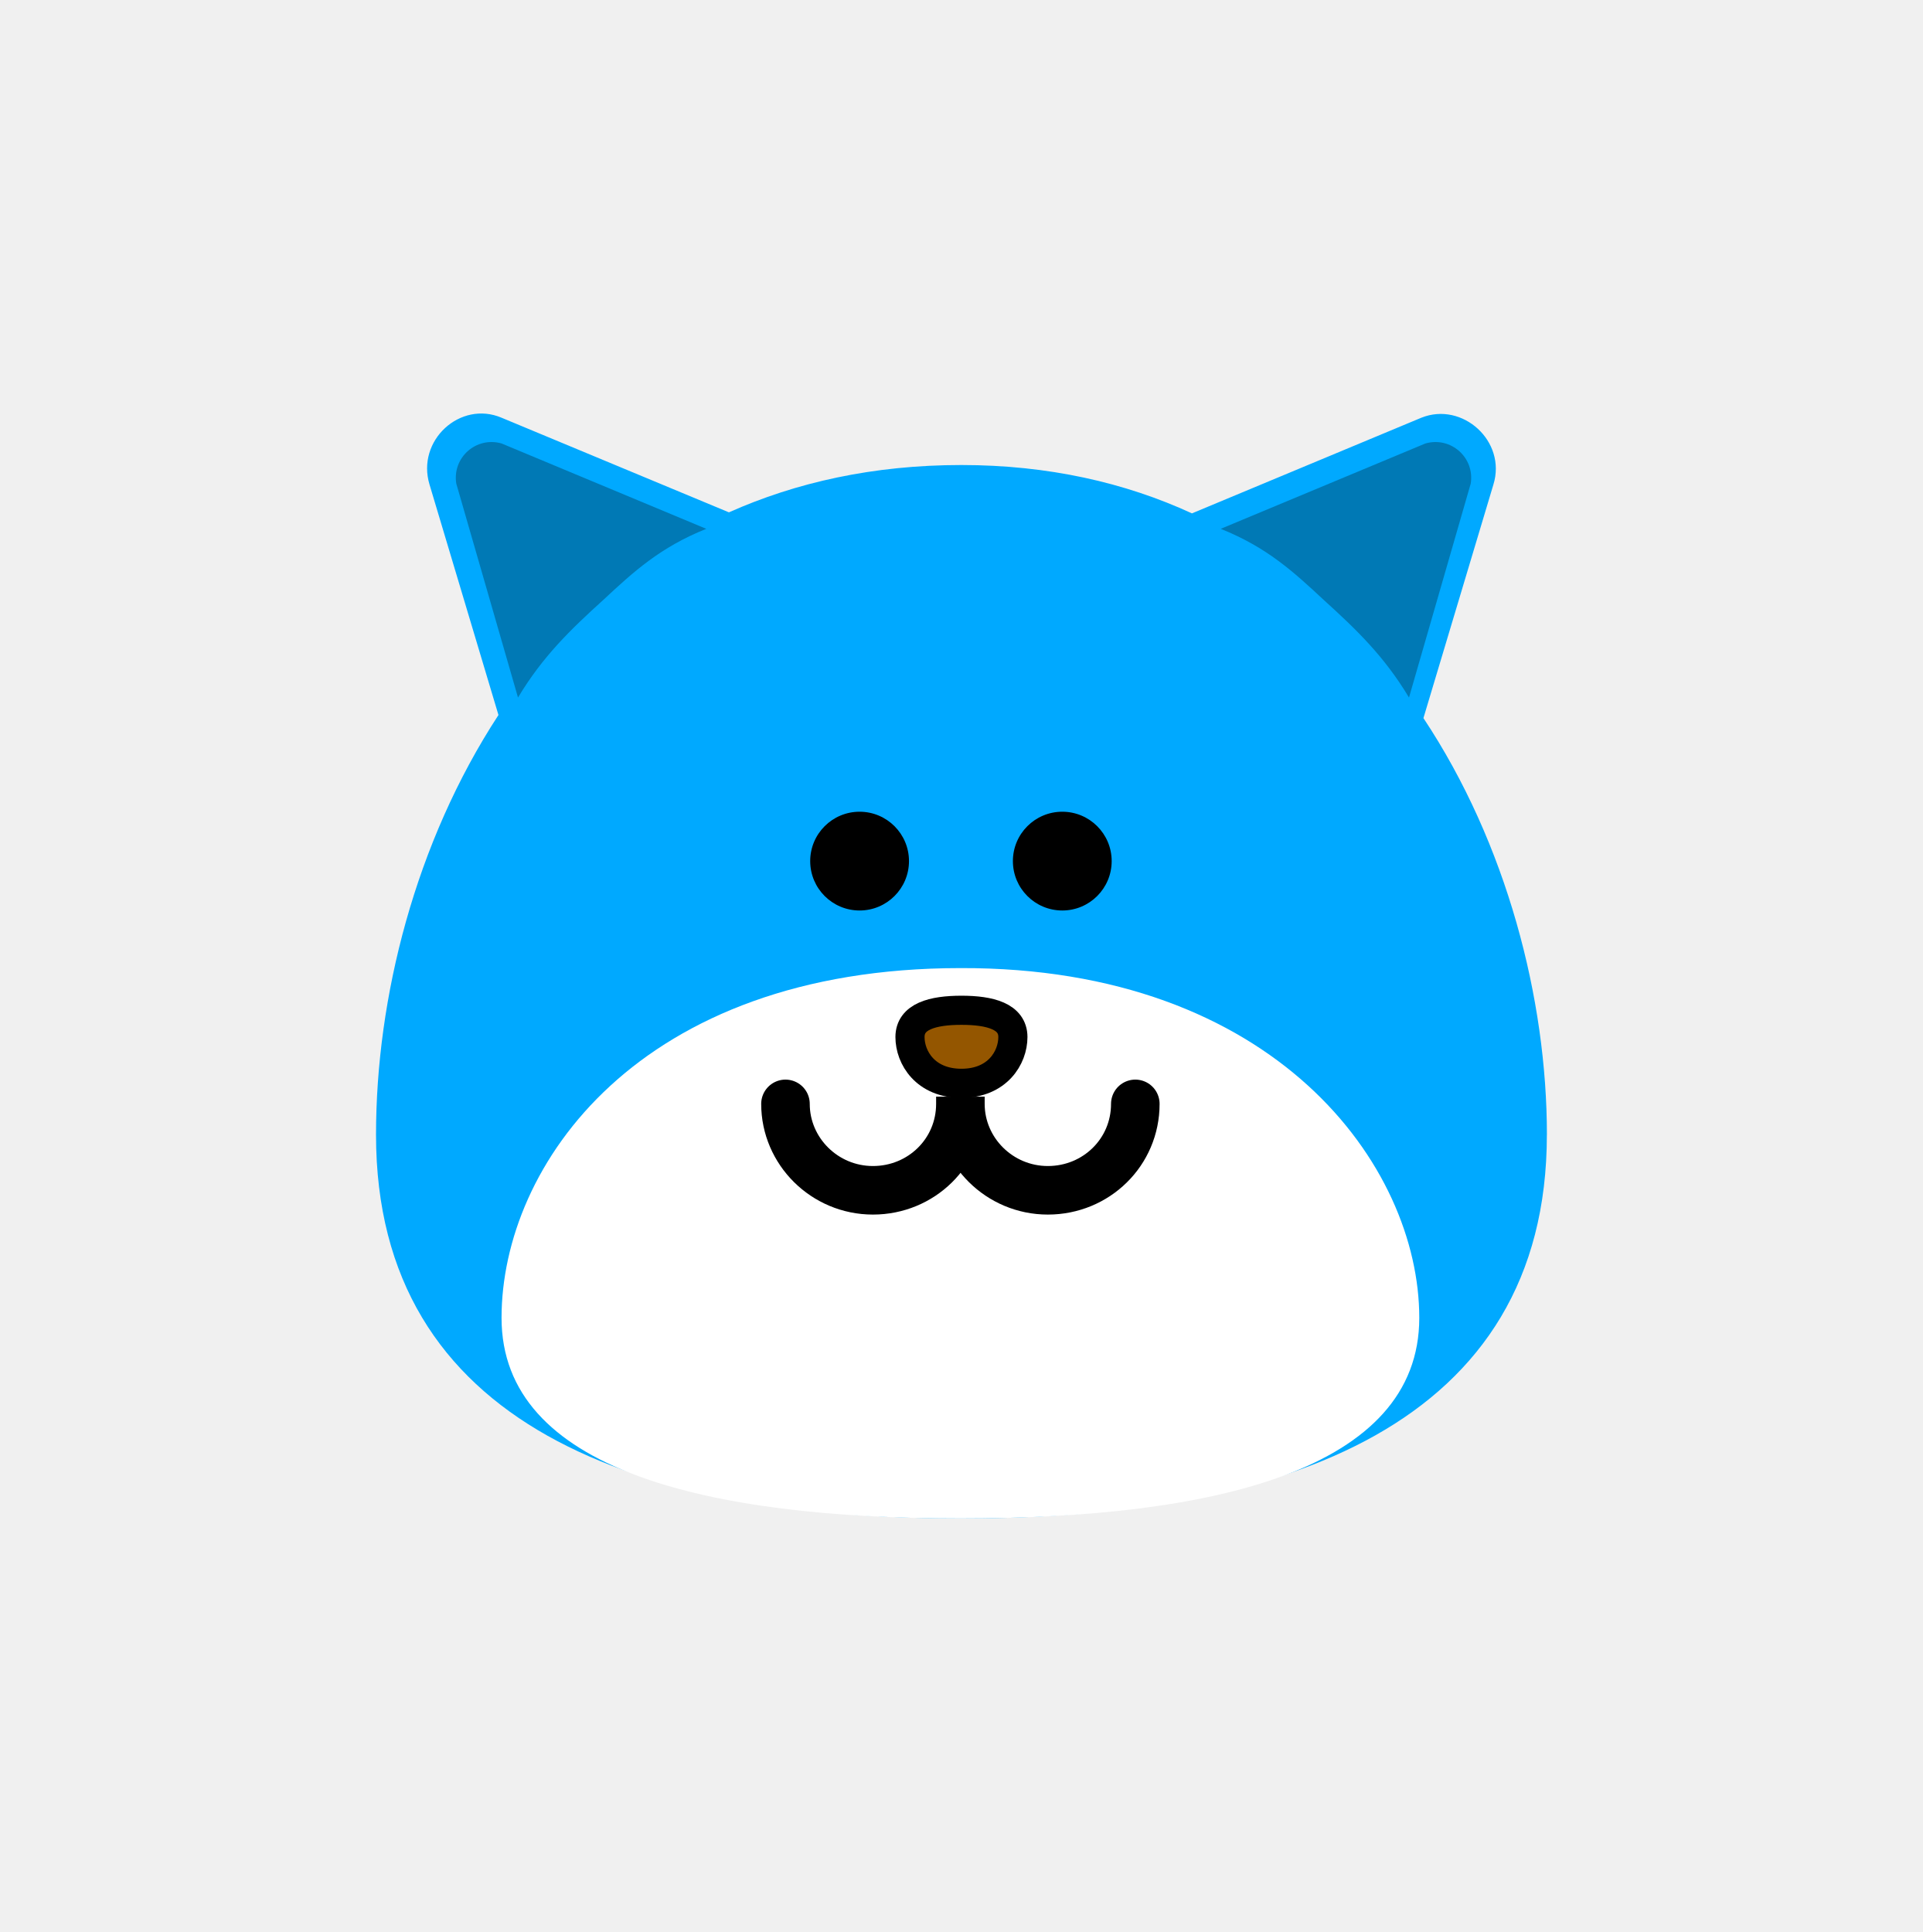
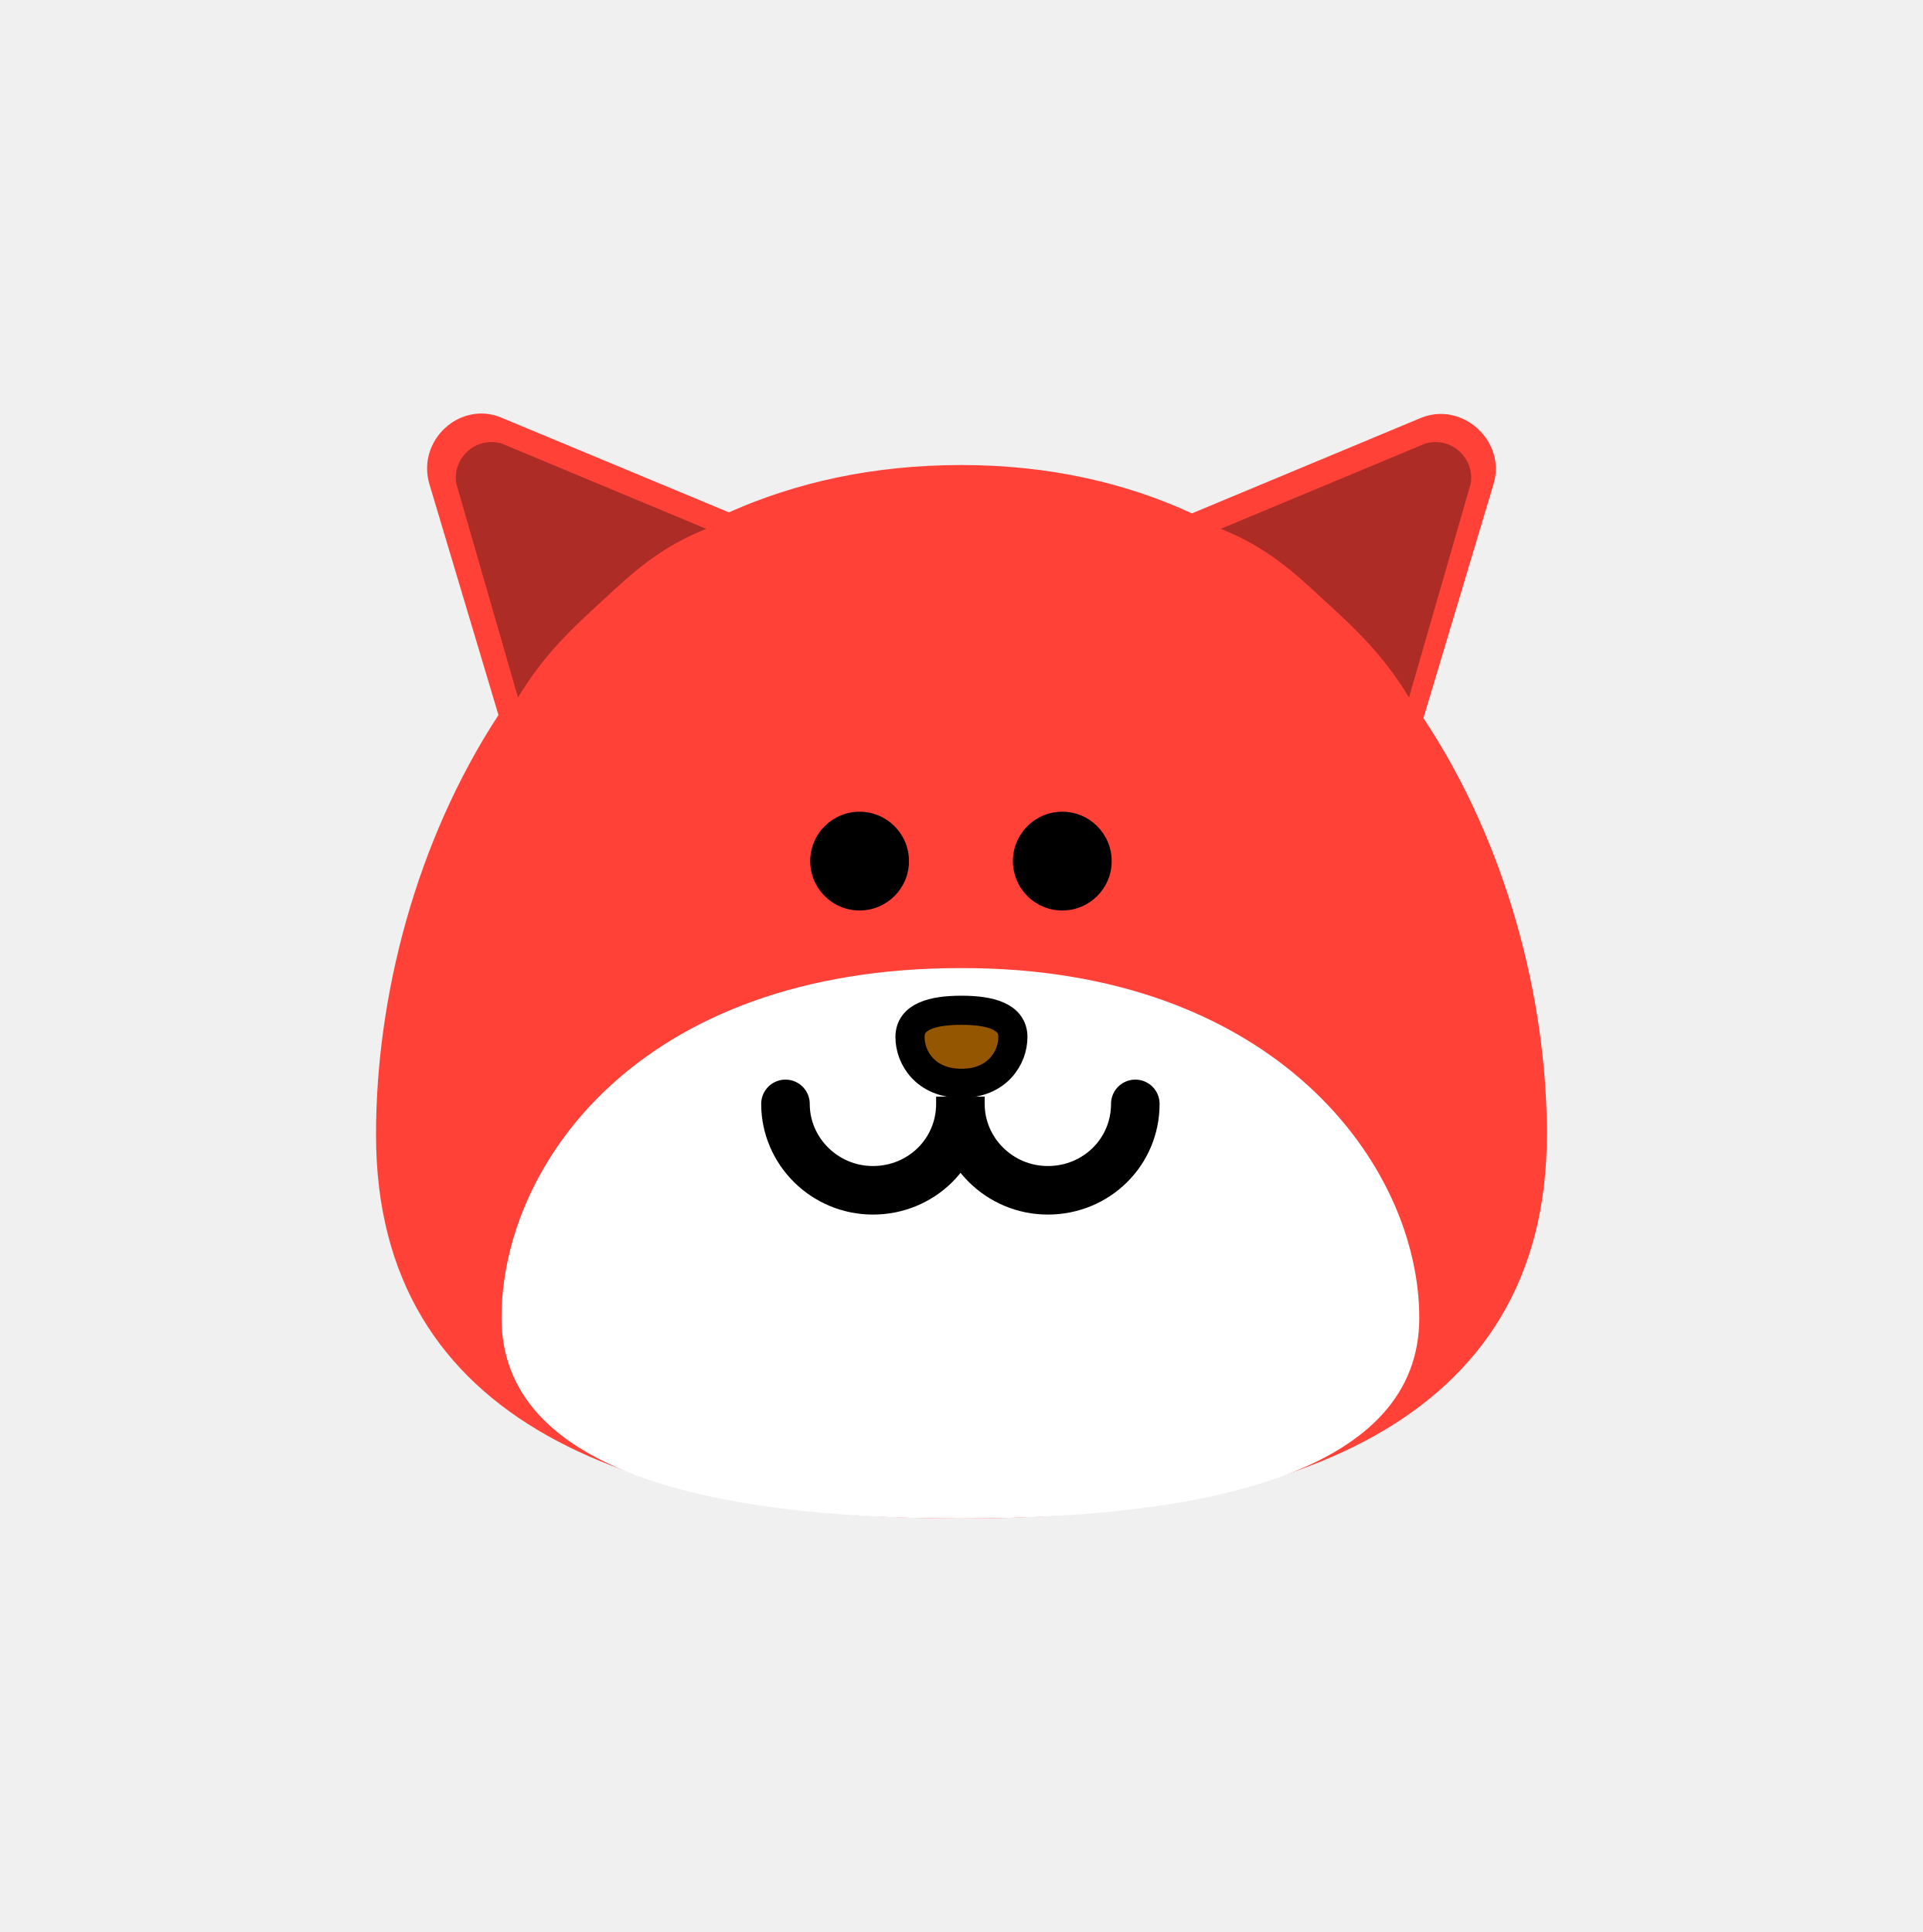
<svg xmlns="http://www.w3.org/2000/svg" version="1.1" width="99.002" height="99.485" viewBox="0,0,99.002,99.485">
  <g transform="translate(-190.4992,-130.2576)">
    <g data-paper-data="{&quot;isPaintingLayer&quot;:true}" fill-rule="nonzero" stroke-linejoin="miter" stroke-miterlimit="10" stroke-dasharray="" stroke-dashoffset="0" style="mix-blend-mode: normal">
-       <path d="M270.141,188.689c0,14.938 -13.508,19.759 -30.141,19.759c-16.633,0 -30.141,-4.767 -30.141,-19.759c0,-7.045 2.013,-15.044 6.304,-21.613l-3.549,-11.866c-0.689,-2.278 1.589,-4.344 3.708,-3.443l11.707,4.873c3.443,-1.536 7.416,-2.437 11.972,-2.437c4.45,0 8.423,0.901 11.866,2.49l11.813,-4.926c2.119,-0.848 4.397,1.218 3.708,3.443l-3.602,12.025c4.291,6.463 6.357,14.461 6.357,21.454z" fill="#00a9ff" stroke="none" stroke-width="1" stroke-linecap="butt" />
+       <path d="M270.141,188.689c0,14.938 -13.508,19.759 -30.141,19.759c-16.633,0 -30.141,-4.767 -30.141,-19.759c0,-7.045 2.013,-15.044 6.304,-21.613l-3.549,-11.866c-0.689,-2.278 1.589,-4.344 3.708,-3.443l11.707,4.873c3.443,-1.536 7.416,-2.437 11.972,-2.437c4.45,0 8.423,0.901 11.866,2.49l11.813,-4.926c2.119,-0.848 4.397,1.218 3.708,3.443l-3.602,12.025c4.291,6.463 6.357,14.461 6.357,21.454z" fill="#ff4138" stroke="none" stroke-width="1" stroke-linecap="butt" />
      <path d="M263.572,198.118c0,7.84 -10.594,10.33 -23.625,10.33c-13.031,0 -23.625,-2.49 -23.625,-10.33c0,-7.84 7.045,-18.01 23.625,-18.01c16.209,-0.053 23.625,10.171 23.625,18.01z" fill="#ffffff" stroke="none" stroke-width="1" stroke-linecap="butt" />
      <path d="M237.351,183.657c0,-1.059 1.165,-1.377 2.649,-1.377c1.483,0 2.649,0.318 2.649,1.377c0,1.059 -0.795,2.384 -2.649,2.384c-1.854,0 -2.649,-1.324 -2.649,-2.384z" fill="#945600" stroke="#000000" stroke-width="1.5" stroke-linecap="butt" />
      <path d="M248.952,187.1c0,2.49 -2.013,4.45 -4.503,4.45c-2.49,0 -4.503,-2.013 -4.503,-4.45c0,-0.106 0,-0.106 0,-0.106c0,-0.159 0,-0.265 0,-0.265c0,0 0,0.106 0,0.265c0,0 0,0 0,0.106c0,2.49 -2.013,4.45 -4.503,4.45c-2.49,0 -4.503,-2.013 -4.503,-4.45" fill="none" stroke="#000000" stroke-width="2.5" stroke-linecap="round" />
      <path d="M232.213,174.599c0,-1.404 1.138,-2.543 2.543,-2.543c1.404,0 2.543,1.138 2.543,2.543c0,1.404 -1.138,2.543 -2.543,2.543c-1.404,0 -2.543,-1.138 -2.543,-2.543z" fill="#000000" stroke="none" stroke-width="1" stroke-linecap="butt" />
      <path d="M242.649,174.599c0,-1.404 1.138,-2.543 2.543,-2.543c1.404,0 2.543,1.138 2.543,2.543c0,1.404 -1.138,2.543 -2.543,2.543c-1.404,0 -2.543,-1.138 -2.543,-2.543z" fill="#000000" stroke="none" stroke-width="1" stroke-linecap="butt" />
-       <path d="M221.566,161.144c-1.695,1.536 -3.125,2.913 -4.397,5.032l-3.178,-11.018c-0.212,-1.324 1.006,-2.437 2.331,-2.066l10.541,4.397c-2.384,0.954 -3.761,2.225 -5.297,3.655z" fill="#0079b5" stroke="none" stroke-width="1" stroke-linecap="butt" />
-       <path d="M253.349,157.489l10.541,-4.397c1.324,-0.371 2.543,0.742 2.331,2.066l-3.178,11.018c-1.271,-2.119 -2.702,-3.496 -4.397,-5.032c-1.536,-1.43 -2.913,-2.702 -5.297,-3.655z" fill="#0079b5" stroke="none" stroke-width="1" stroke-linecap="butt" />
+       <path d="M221.566,161.144c-1.695,1.536 -3.125,2.913 -4.397,5.032l-3.178,-11.018c-0.212,-1.324 1.006,-2.437 2.331,-2.066l10.541,4.397c-2.384,0.954 -3.761,2.225 -5.297,3.655z" fill="#ad2d26" stroke="none" stroke-width="1" stroke-linecap="butt" />
+       <path d="M253.349,157.489l10.541,-4.397c1.324,-0.371 2.543,0.742 2.331,2.066l-3.178,11.018c-1.271,-2.119 -2.702,-3.496 -4.397,-5.032c-1.536,-1.43 -2.913,-2.702 -5.297,-3.655z" fill="#ad2d26" stroke="none" stroke-width="1" stroke-linecap="butt" />
      <path d="M190.499,229.742v-99.485h99.002v99.485z" fill="none" stroke="#ff0000" stroke-width="0" stroke-linecap="butt" />
    </g>
  </g>
</svg>
